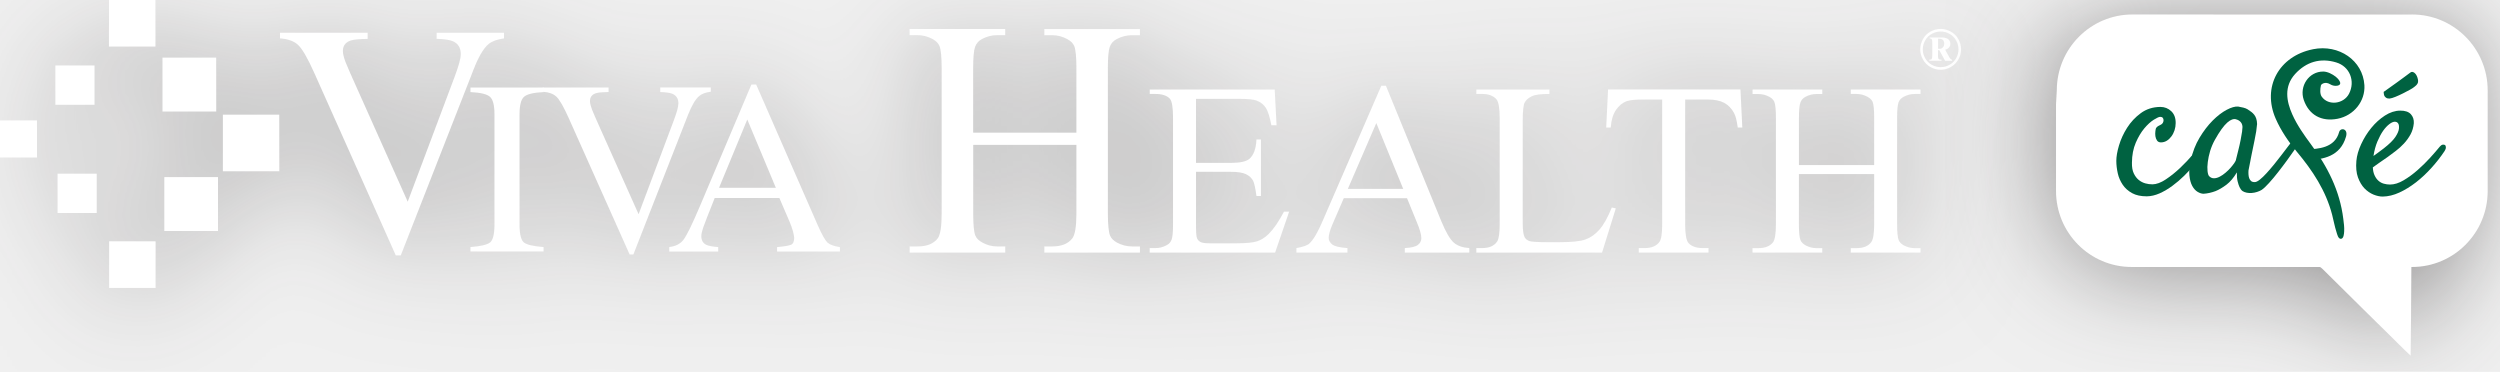
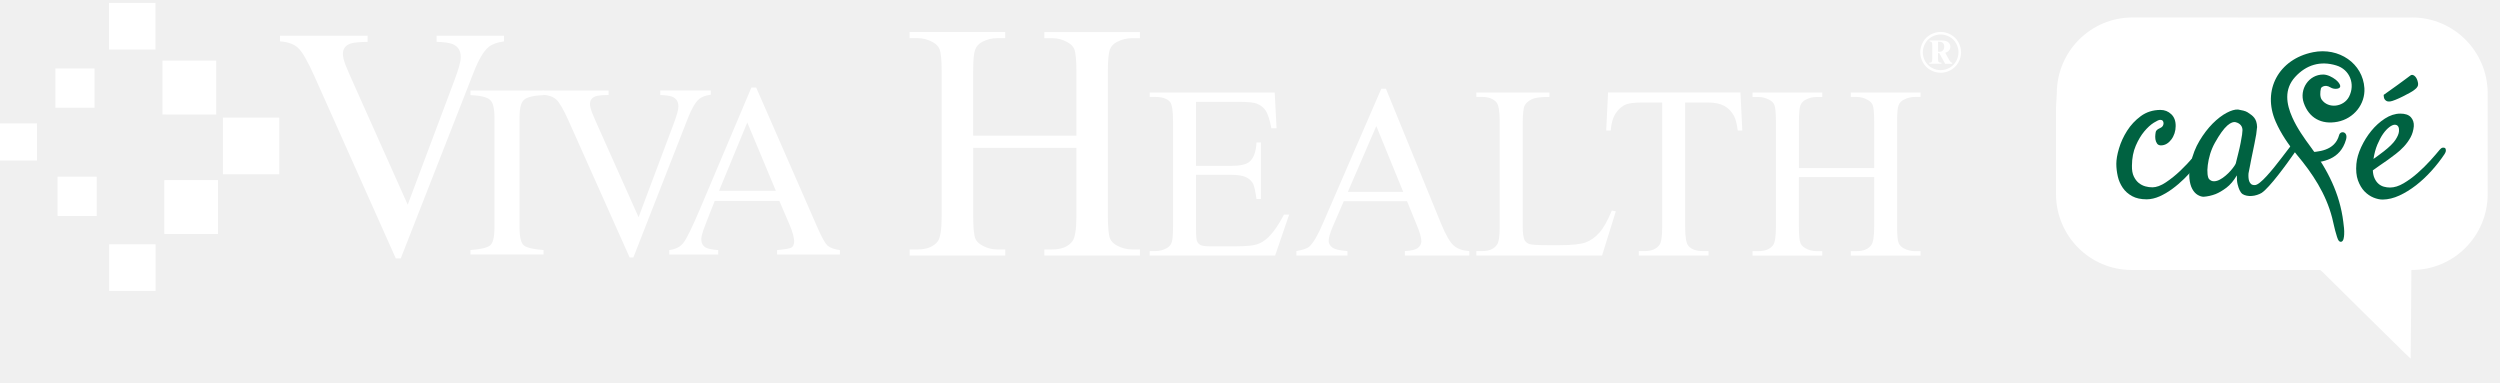
- <svg xmlns="http://www.w3.org/2000/svg" width="229" height="34" viewBox="0 0 229 34" fill="none">
-   <g clip-path="url(#clip0_434_46262)">
-     <g filter="url(#filter0_d_434_46262)">
-       <path d="M9.982 -0.007H14.239V4.266H9.982V-0.007Z" fill="white" />
-       <path d="M9.995 22.103H14.252V26.376H9.995V22.103Z" fill="white" />
-       <path d="M20.418 10.501H25.579L25.584 15.687H20.418V10.501Z" fill="white" />
-       <path d="M14.884 5.277H19.803L19.807 10.219L14.884 10.214V5.277Z" fill="white" />
-       <path d="M15.05 16.223H19.969V21.16H15.05V16.223Z" fill="white" />
-       <path d="M0 11.028H3.386L3.39 14.431H0V11.028Z" fill="white" />
-       <path d="M5.072 5.997H8.659V9.597H5.072V5.997Z" fill="white" />
-       <path d="M5.273 15.91H8.86V19.51H5.273V15.91Z" fill="white" />
-       <path d="M89.146 12.151H98.599V6.263C98.599 5.23 98.531 4.549 98.403 4.223C98.3 3.974 98.087 3.76 97.767 3.584C97.331 3.344 96.87 3.224 96.388 3.224H95.662V2.663H104.419V3.224H103.693C103.211 3.224 102.749 3.34 102.314 3.567C101.994 3.726 101.772 3.966 101.656 4.287C101.541 4.609 101.481 5.269 101.481 6.259V19.536C101.481 20.564 101.55 21.246 101.678 21.571C101.78 21.824 101.985 22.034 102.301 22.214C102.745 22.454 103.211 22.574 103.693 22.574H104.419V23.136H95.662V22.574H96.388C97.225 22.574 97.839 22.33 98.219 21.841C98.471 21.52 98.599 20.753 98.599 19.536V13.27H89.146V19.536C89.146 20.564 89.21 21.246 89.338 21.571C89.437 21.824 89.65 22.034 89.975 22.214C90.406 22.454 90.859 22.574 91.341 22.574H92.08V23.136H83.323V22.574H84.048C84.898 22.574 85.509 22.33 85.893 21.841C86.136 21.52 86.256 20.753 86.256 19.536V6.259C86.256 5.226 86.188 4.544 86.059 4.219C85.957 3.97 85.748 3.756 85.436 3.58C84.992 3.34 84.527 3.22 84.044 3.22H83.318V2.659H92.075V3.22H91.337C90.854 3.22 90.402 3.336 89.97 3.563C89.654 3.721 89.441 3.961 89.321 4.283C89.202 4.604 89.142 5.264 89.142 6.254V12.143L89.146 12.151Z" fill="white" />
-       <path d="M109.555 9.053V14.92H112.749C113.603 14.92 114.171 14.791 114.457 14.539C114.841 14.204 115.055 13.613 115.093 12.773H115.503V17.954H115.093C114.991 17.23 114.888 16.767 114.786 16.561C114.649 16.304 114.436 16.103 114.137 15.957C113.838 15.811 113.372 15.739 112.749 15.739H109.555V20.624C109.555 21.28 109.585 21.678 109.645 21.82C109.705 21.961 109.807 22.073 109.948 22.159C110.093 22.244 110.371 22.287 110.781 22.287H113.296C114.137 22.287 114.743 22.227 115.123 22.111C115.507 21.996 115.87 21.764 116.22 21.421C116.673 20.971 117.138 20.29 117.612 19.386H118.086L116.801 23.136H105.311V22.724H105.841C106.191 22.724 106.528 22.639 106.844 22.471C107.083 22.356 107.237 22.18 107.322 21.944C107.408 21.709 107.45 21.233 107.45 20.509V10.823C107.45 9.867 107.356 9.276 107.169 9.053C106.9 8.757 106.46 8.607 105.845 8.607H105.316V8.2H116.763L116.933 11.474H116.459C116.306 10.698 116.139 10.167 115.951 9.88C115.772 9.593 115.494 9.37 115.132 9.22C114.841 9.113 114.333 9.057 113.603 9.057H109.56L109.555 9.053Z" fill="white" />
-       <path d="M128.88 18.156H123.09L122.078 20.491C121.831 21.07 121.707 21.503 121.707 21.79C121.707 22.017 121.814 22.214 122.031 22.39C122.245 22.561 122.71 22.673 123.427 22.724V23.136H118.752V22.724C119.376 22.613 119.777 22.471 119.956 22.291C120.332 21.936 120.742 21.22 121.199 20.136L126.527 7.853H126.95L132.031 20.281C132.449 21.28 132.825 21.927 133.167 22.223C133.504 22.518 133.982 22.686 134.588 22.724V23.136H128.683V22.724C129.277 22.694 129.678 22.596 129.887 22.428C130.097 22.261 130.195 22.056 130.195 21.816C130.195 21.494 130.05 20.988 129.759 20.299L128.884 18.156H128.88ZM128.534 17.303L126.07 11.273L123.462 17.303H128.53H128.534Z" fill="white" />
-       <path d="M147.636 19.009L148.008 19.086L146.748 23.136H135.233V22.724H135.792C136.42 22.724 136.873 22.523 137.142 22.116C137.295 21.884 137.372 21.349 137.372 20.509V10.823C137.372 9.897 137.27 9.319 137.065 9.087C136.779 8.77 136.352 8.607 135.792 8.607H135.233V8.2H141.928V8.607C141.151 8.599 140.609 8.671 140.297 8.826C139.981 8.98 139.772 9.169 139.656 9.404C139.541 9.636 139.481 10.188 139.481 11.067V20.474C139.481 21.083 139.541 21.503 139.656 21.73C139.746 21.884 139.883 22 140.062 22.073C140.246 22.146 140.813 22.184 141.77 22.184H142.854C143.99 22.184 144.789 22.099 145.245 21.931C145.702 21.764 146.125 21.464 146.505 21.036C146.885 20.607 147.265 19.934 147.641 19.013L147.636 19.009Z" fill="white" />
-       <path d="M159.425 8.2L159.596 11.684H159.177C159.096 11.067 158.985 10.626 158.844 10.364C158.618 9.94 158.319 9.627 157.939 9.421C157.563 9.22 157.068 9.117 156.453 9.117H154.361V20.543C154.361 21.46 154.464 22.034 154.664 22.261C154.946 22.57 155.386 22.724 155.975 22.724H156.5V23.136H150.113V22.724H150.651C151.287 22.724 151.744 22.531 152.009 22.15C152.175 21.914 152.256 21.378 152.256 20.543V9.117H150.471C149.78 9.117 149.289 9.169 148.998 9.271C148.614 9.409 148.294 9.679 148.021 10.073C147.752 10.467 147.594 11.003 147.542 11.68H147.128L147.299 8.196H159.429L159.425 8.2Z" fill="white" />
-       <path d="M164.779 15.121H171.675V10.823C171.675 10.069 171.628 9.571 171.534 9.336C171.457 9.156 171.303 8.997 171.068 8.869C170.752 8.693 170.419 8.607 170.065 8.607H169.531V8.2H175.919V8.607H175.389C175.035 8.607 174.706 8.693 174.386 8.86C174.151 8.976 173.989 9.151 173.903 9.387C173.818 9.623 173.775 10.103 173.775 10.827V20.513C173.775 21.263 173.822 21.76 173.92 21.996C173.993 22.18 174.147 22.334 174.373 22.467C174.697 22.643 175.035 22.729 175.389 22.729H175.919V23.14H169.531V22.729H170.065C170.675 22.729 171.12 22.553 171.397 22.193C171.581 21.961 171.675 21.4 171.675 20.513V15.944H164.779V20.513C164.779 21.263 164.826 21.76 164.924 21.996C164.997 22.18 165.151 22.334 165.381 22.467C165.697 22.643 166.03 22.729 166.384 22.729H166.918V23.14H160.531V22.729H161.064C161.679 22.729 162.128 22.553 162.409 22.193C162.584 21.961 162.674 21.4 162.674 20.513V10.827C162.674 10.073 162.627 9.576 162.533 9.34C162.461 9.16 162.311 9.001 162.081 8.873C161.756 8.697 161.419 8.611 161.069 8.611H160.535V8.204H166.922V8.611H166.389C166.034 8.611 165.701 8.697 165.385 8.864C165.163 8.98 165.001 9.156 164.916 9.391C164.83 9.627 164.783 10.107 164.783 10.831V15.13L164.779 15.121Z" fill="white" />
-       <path d="M33.675 3.001V3.563C32.919 3.571 32.402 3.619 32.129 3.708C31.651 3.867 31.408 4.189 31.408 4.668C31.408 4.917 31.489 5.26 31.66 5.706C31.839 6.147 32.159 6.893 32.633 7.934L37.347 18.477L41.633 7.06C41.821 6.559 41.962 6.134 42.06 5.791C42.159 5.444 42.206 5.166 42.206 4.947C42.206 4.369 41.958 3.97 41.454 3.764C41.164 3.648 40.673 3.576 39.994 3.558V2.997H46.168V3.516C45.532 3.606 45.058 3.777 44.755 4.034C44.289 4.42 43.837 5.191 43.384 6.357L36.711 23.393H36.254L28.816 6.743C28.188 5.333 27.68 4.454 27.296 4.107C26.924 3.764 26.374 3.567 25.648 3.516V2.997H33.675" fill="white" />
-       <path d="M43.094 22.63C44.012 22.561 44.609 22.424 44.883 22.218C45.156 22.004 45.293 21.456 45.293 20.577V10.476C45.293 9.64 45.156 9.104 44.883 8.868C44.614 8.624 44.012 8.478 43.094 8.436V8.016H49.789V8.436C48.866 8.478 48.273 8.624 48 8.868C47.726 9.104 47.59 9.64 47.59 10.476V20.577C47.59 21.46 47.726 22.004 48 22.218C48.273 22.424 48.871 22.561 49.789 22.63V23.037H43.094V22.63Z" fill="white" />
-       <path d="M55.745 8.007V8.427C55.177 8.436 54.788 8.47 54.583 8.539C54.22 8.659 54.041 8.899 54.041 9.263C54.041 9.447 54.105 9.704 54.229 10.039C54.361 10.368 54.605 10.93 54.959 11.714L58.494 19.621L61.709 11.059C61.85 10.681 61.957 10.364 62.03 10.107C62.102 9.85 62.141 9.636 62.141 9.473C62.141 9.036 61.953 8.74 61.577 8.586C61.355 8.496 60.988 8.449 60.48 8.431V8.011H65.108V8.401C64.63 8.466 64.275 8.599 64.049 8.791C63.703 9.079 63.362 9.661 63.02 10.531L58.016 23.311H57.675L52.098 10.823C51.624 9.764 51.245 9.109 50.958 8.847C50.677 8.59 50.267 8.44 49.72 8.406V8.016H55.745" fill="white" />
-       <path fill-rule="evenodd" clip-rule="evenodd" d="M61.304 23.037V22.63C61.885 22.561 62.32 22.343 62.606 21.961C62.901 21.584 63.4 20.56 64.109 18.893L68.827 7.746H69.267L74.903 20.624C75.278 21.481 75.582 22.013 75.799 22.223C76.026 22.42 76.406 22.557 76.935 22.634V23.041H71.18V22.634C71.841 22.574 72.273 22.501 72.46 22.42C72.653 22.33 72.746 22.12 72.746 21.79C72.746 21.678 72.712 21.481 72.64 21.203C72.563 20.92 72.46 20.628 72.328 20.316L71.389 18.134H65.467C64.877 19.617 64.523 20.526 64.408 20.86C64.297 21.186 64.241 21.443 64.241 21.636C64.241 22.017 64.395 22.283 64.707 22.433C64.899 22.523 65.257 22.591 65.787 22.634V23.041H61.304M71.069 17.204L68.451 10.947L65.864 17.204H71.069Z" fill="white" />
-       <path d="M177.763 2.65C178.079 2.65 178.382 2.731 178.681 2.89C178.98 3.053 179.215 3.28 179.381 3.58C179.548 3.88 179.633 4.193 179.633 4.519C179.633 4.844 179.552 5.153 179.386 5.449C179.219 5.744 178.989 5.976 178.694 6.143C178.395 6.306 178.088 6.391 177.763 6.391C177.439 6.391 177.131 6.31 176.832 6.143C176.538 5.98 176.307 5.749 176.141 5.449C175.974 5.153 175.893 4.84 175.893 4.519C175.893 4.197 175.978 3.88 176.145 3.58C176.311 3.28 176.546 3.049 176.845 2.89C177.144 2.727 177.451 2.65 177.763 2.65ZM177.763 2.886C177.49 2.886 177.221 2.954 176.96 3.096C176.7 3.237 176.495 3.439 176.35 3.7C176.205 3.961 176.128 4.236 176.128 4.519C176.128 4.801 176.2 5.071 176.346 5.333C176.491 5.594 176.691 5.796 176.952 5.937C177.212 6.083 177.481 6.151 177.763 6.151C178.045 6.151 178.318 6.079 178.574 5.937C178.835 5.791 179.036 5.59 179.181 5.333C179.326 5.071 179.398 4.801 179.398 4.519C179.398 4.236 179.326 3.961 179.181 3.7C179.036 3.439 178.831 3.237 178.57 3.096C178.31 2.954 178.041 2.886 177.763 2.886ZM176.768 3.43H177.72C178.041 3.43 178.263 3.469 178.387 3.546C178.562 3.657 178.651 3.811 178.651 4.009C178.651 4.133 178.613 4.244 178.536 4.343C178.459 4.441 178.34 4.51 178.182 4.557L178.545 5.221C178.596 5.316 178.651 5.384 178.707 5.427C178.732 5.449 178.771 5.466 178.818 5.474V5.569H178.177L177.639 4.596H177.52V5.119C177.52 5.264 177.541 5.359 177.58 5.401C177.618 5.444 177.708 5.466 177.84 5.47V5.564H176.721V5.47C176.832 5.47 176.901 5.453 176.931 5.414C176.973 5.363 176.995 5.264 176.995 5.114V3.863C176.995 3.721 176.978 3.631 176.948 3.593C176.918 3.554 176.854 3.529 176.76 3.52V3.426L176.768 3.43ZM177.524 4.459C177.584 4.467 177.635 4.471 177.674 4.471C177.789 4.471 177.883 4.429 177.968 4.343C178.049 4.257 178.092 4.141 178.092 4C178.092 3.859 178.054 3.743 177.977 3.666C177.9 3.589 177.785 3.55 177.627 3.55H177.528V4.459H177.524Z" fill="white" />
-     </g>
-     <g filter="url(#filter1_d_434_46262)">
-       <path d="M220.938 1.326L220.874 1.334L195.969 1.326H195.333C191.507 1.326 188.403 4.437 188.403 8.281L188.331 9.537V17.5C188.331 21.34 191.435 24.456 195.26 24.456H212.518C212.599 24.507 212.676 24.571 212.757 24.648C215.255 27.13 217.766 29.599 220.276 32.067C220.417 32.204 220.562 32.337 220.814 32.577C220.827 31.411 220.84 30.383 220.848 29.354C220.861 27.721 220.874 26.088 220.882 24.456H220.942C224.768 24.456 227.872 21.344 227.872 17.5V8.281C227.872 4.441 224.772 1.326 220.942 1.326H220.938Z" fill="white" />
-       <path d="M197.152 16.887C197.527 16.883 197.942 16.733 198.394 16.428C198.847 16.128 199.286 15.773 199.713 15.37C200.14 14.963 200.529 14.551 200.888 14.131C201.238 13.707 201.511 13.368 201.69 13.111C201.797 12.953 201.9 12.858 201.998 12.824C202.096 12.794 202.169 12.807 202.22 12.867C202.267 12.927 202.284 13.021 202.275 13.15C202.262 13.274 202.211 13.42 202.113 13.579C202.028 13.724 201.887 13.934 201.69 14.213C201.49 14.487 201.259 14.791 200.986 15.113C200.717 15.434 200.405 15.768 200.064 16.107C199.722 16.441 199.363 16.75 198.988 17.024C198.612 17.303 198.223 17.53 197.826 17.71C197.425 17.886 197.032 17.98 196.644 17.984C196.11 17.984 195.662 17.89 195.303 17.693C194.944 17.496 194.654 17.238 194.44 16.921C194.227 16.604 194.073 16.257 193.988 15.876C193.902 15.49 193.855 15.113 193.855 14.736C193.855 14.358 193.932 13.887 194.099 13.326C194.265 12.764 194.513 12.224 194.842 11.706C195.171 11.187 195.589 10.737 196.097 10.364C196.605 9.991 197.203 9.799 197.895 9.794C198.283 9.794 198.612 9.927 198.889 10.188C199.167 10.454 199.299 10.819 199.291 11.281C199.291 11.5 199.257 11.714 199.188 11.933C199.116 12.143 199.022 12.336 198.898 12.498C198.778 12.661 198.637 12.794 198.475 12.893C198.313 12.991 198.134 13.043 197.942 13.043C197.784 13.043 197.664 12.987 197.583 12.871C197.506 12.756 197.455 12.623 197.433 12.473C197.416 12.319 197.412 12.168 197.433 12.023C197.451 11.877 197.468 11.778 197.493 11.731C197.553 11.646 197.621 11.586 197.69 11.547C197.762 11.508 197.848 11.466 197.946 11.414C198.018 11.38 198.074 11.324 198.117 11.251C198.159 11.178 198.181 11.097 198.181 11.011C198.181 10.926 198.155 10.853 198.108 10.793C198.061 10.733 197.98 10.703 197.873 10.703C197.762 10.703 197.566 10.793 197.284 10.969C196.998 11.149 196.712 11.41 196.417 11.761C196.123 12.113 195.862 12.55 195.636 13.073C195.41 13.6 195.29 14.209 195.286 14.903C195.277 15.306 195.333 15.636 195.457 15.889C195.576 16.141 195.734 16.343 195.913 16.488C196.097 16.634 196.298 16.737 196.515 16.797C196.733 16.857 196.947 16.887 197.152 16.883V16.887Z" fill="#006241" />
-       <path d="M210.14 13.776C209.973 14.02 209.756 14.324 209.495 14.684C209.231 15.049 208.953 15.409 208.671 15.773C208.389 16.133 208.116 16.463 207.843 16.763C207.574 17.063 207.348 17.273 207.164 17.397C207.044 17.47 206.904 17.53 206.746 17.581C206.588 17.633 206.43 17.663 206.263 17.676C206.097 17.689 205.947 17.68 205.798 17.65C205.653 17.62 205.524 17.573 205.413 17.5C205.302 17.414 205.213 17.294 205.14 17.136C205.076 17.003 205.021 16.827 204.965 16.608C204.91 16.39 204.888 16.116 204.897 15.79C204.606 16.279 204.291 16.656 203.94 16.921C203.59 17.183 203.257 17.38 202.946 17.504C202.583 17.641 202.22 17.723 201.853 17.748C201.686 17.748 201.502 17.693 201.306 17.577C201.11 17.461 200.947 17.281 200.811 17.033C200.674 16.784 200.589 16.463 200.55 16.069C200.508 15.674 200.555 15.198 200.683 14.65C200.849 13.909 201.11 13.227 201.477 12.618C201.844 12.006 202.245 11.483 202.677 11.046C203.112 10.613 203.539 10.283 203.962 10.06C204.384 9.837 204.735 9.739 205.012 9.76C205.341 9.82 205.674 9.88 205.879 10.013C206.383 10.343 206.724 10.579 206.75 11.371C206.75 11.397 206.72 11.526 206.72 11.603C206.72 11.68 206.703 11.826 206.669 12.036C206.635 12.241 206.579 12.52 206.511 12.876C206.442 13.231 206.348 13.686 206.229 14.247C206.208 14.358 206.186 14.457 206.169 14.551C206.152 14.641 206.135 14.736 206.118 14.826C206.101 14.916 206.079 15.023 206.054 15.147C206.028 15.267 206.003 15.421 205.964 15.606C205.956 15.717 205.951 15.833 205.96 15.961C205.964 16.09 205.99 16.206 206.024 16.317C206.062 16.428 206.122 16.514 206.199 16.583C206.276 16.651 206.387 16.681 206.536 16.681C206.656 16.681 206.814 16.604 207.006 16.45C207.198 16.296 207.403 16.099 207.621 15.858C207.839 15.618 208.065 15.357 208.3 15.07C208.535 14.783 208.752 14.504 208.957 14.234C209.162 13.964 209.35 13.729 209.504 13.518C209.666 13.309 209.786 13.154 209.854 13.06C209.952 12.948 210.05 12.884 210.144 12.863C210.238 12.846 210.315 12.871 210.362 12.948C210.409 13.017 210.422 13.133 210.392 13.274C210.362 13.424 210.277 13.591 210.131 13.789L210.14 13.776ZM204.816 14.62C204.875 14.376 204.944 14.088 205.029 13.763C205.115 13.433 205.183 13.116 205.243 12.811C205.298 12.507 205.345 12.254 205.375 12.053C205.401 11.851 205.413 11.684 205.413 11.629C205.401 11.118 204.957 10.956 204.769 10.913C204.602 10.879 204.355 10.934 204.026 11.221C203.693 11.513 203.313 12.04 202.882 12.811C202.702 13.133 202.561 13.471 202.45 13.827C202.344 14.187 202.271 14.526 202.233 14.843C202.19 15.16 202.186 15.438 202.211 15.674C202.237 15.914 202.288 16.069 202.361 16.141C202.493 16.274 202.647 16.338 202.817 16.33C202.988 16.326 203.159 16.274 203.334 16.18C203.509 16.09 203.684 15.97 203.859 15.82C204.034 15.67 204.192 15.52 204.329 15.361C204.466 15.203 204.581 15.057 204.671 14.924C204.76 14.787 204.811 14.693 204.82 14.629L204.816 14.62Z" fill="#006241" />
-       <path d="M223.918 13.844C223.568 14.367 223.175 14.877 222.727 15.37C222.283 15.863 221.813 16.304 221.314 16.694C220.814 17.08 220.306 17.397 219.781 17.637C219.26 17.877 218.752 17.997 218.257 18.006C218 18.006 217.714 17.946 217.416 17.826C217.112 17.701 216.839 17.513 216.587 17.256C216.34 16.998 216.139 16.66 215.989 16.248C215.84 15.833 215.793 15.331 215.844 14.74C215.887 14.256 216.032 13.746 216.284 13.201C216.536 12.661 216.843 12.164 217.211 11.714C217.578 11.264 217.996 10.887 218.457 10.587C218.923 10.287 219.388 10.137 219.858 10.133C220.306 10.129 220.631 10.24 220.836 10.463C221.036 10.686 221.126 10.964 221.105 11.294C221.07 11.663 220.972 12.001 220.806 12.31C220.635 12.618 220.434 12.897 220.199 13.15C219.965 13.403 219.717 13.626 219.452 13.827C219.187 14.033 218.936 14.217 218.705 14.384C218.449 14.564 218.201 14.736 217.966 14.894C217.732 15.057 217.527 15.203 217.352 15.331C217.364 15.627 217.42 15.876 217.518 16.077C217.612 16.279 217.732 16.441 217.877 16.566C218.018 16.69 218.18 16.776 218.363 16.827C218.547 16.878 218.735 16.904 218.923 16.904C219.324 16.904 219.738 16.771 220.174 16.514C220.609 16.257 221.032 15.948 221.45 15.58C221.865 15.216 222.253 14.834 222.607 14.444C222.966 14.05 223.256 13.711 223.491 13.424C223.572 13.33 223.658 13.27 223.747 13.253C223.837 13.236 223.905 13.248 223.961 13.287C224.016 13.33 224.042 13.403 224.042 13.501C224.042 13.6 224.004 13.716 223.918 13.848V13.844ZM219.371 11.149C219.23 11.149 219.059 11.221 218.867 11.367C218.675 11.513 218.483 11.714 218.295 11.98C218.107 12.246 217.936 12.576 217.77 12.961C217.608 13.347 217.488 13.789 217.411 14.286C217.552 14.178 217.702 14.071 217.868 13.956C218.035 13.84 218.197 13.72 218.359 13.587C218.863 13.193 219.213 12.85 219.414 12.55C219.61 12.254 219.721 11.997 219.743 11.787C219.764 11.56 219.738 11.397 219.666 11.299C219.597 11.2 219.495 11.149 219.367 11.153L219.371 11.149ZM220.789 6.644C220.895 6.559 221.011 6.567 221.143 6.657C221.271 6.751 221.365 6.893 221.429 7.081C221.514 7.33 221.523 7.519 221.45 7.643C221.382 7.767 221.275 7.879 221.134 7.973C221.062 8.037 220.929 8.119 220.737 8.226C220.545 8.333 220.332 8.444 220.101 8.56C219.875 8.676 219.649 8.774 219.422 8.869C219.2 8.959 219.029 9.01 218.914 9.023C218.782 9.036 218.684 9.023 218.611 8.98C218.538 8.941 218.483 8.886 218.44 8.83C218.402 8.77 218.372 8.706 218.363 8.624C218.351 8.547 218.342 8.483 218.342 8.419C219.256 7.771 219.896 7.313 220.259 7.039C220.468 6.884 220.648 6.751 220.789 6.644Z" fill="#006241" />
-       <path fill-rule="evenodd" clip-rule="evenodd" d="M211.865 4.51C214.26 4.03 216.438 5.547 216.579 7.797C216.668 9.267 215.614 10.587 214.119 10.879C212.642 11.166 211.498 10.527 211.024 9.151C210.593 7.896 211.493 6.546 212.813 6.554C213.206 6.559 213.645 6.786 213.961 7.034C214.128 7.163 214.674 7.711 214.128 7.844C213.902 7.896 213.641 7.844 213.453 7.724C212.975 7.429 212.625 7.716 212.599 7.814C212.518 8.14 212.493 8.603 212.668 8.851C213.274 9.713 214.683 9.533 215.174 8.581C215.763 7.429 215.238 6.091 214 5.719C212.535 5.273 211.242 5.671 210.23 6.781C209.205 7.913 209.427 9.254 209.973 10.476C210.405 11.449 211.037 12.349 211.673 13.206C213.201 15.259 214.329 17.466 214.645 20.041C214.691 20.423 214.751 20.813 214.726 21.19C214.713 21.426 214.683 21.854 214.435 21.876C214.179 21.897 214.089 21.473 214.017 21.241C213.85 20.731 213.761 20.196 213.624 19.673C213.048 17.461 211.835 15.623 210.383 13.891C209.623 12.983 208.927 11.954 208.453 10.87C207.185 7.969 208.752 5.14 211.856 4.514L211.865 4.51Z" fill="#006241" />
-       <path d="M211.438 14.667C212.766 14.599 214.371 14.359 214.896 12.511C215.11 11.761 214.38 11.663 214.265 12.096C213.867 13.57 212.326 13.639 211.318 13.69C210.96 13.707 211.075 14.684 211.438 14.667Z" fill="#006241" />
-     </g>
-   </g>
-   <defs>
-     <filter id="filter0_d_434_46262" x="-10.08" y="-10.087" width="199.793" height="46.543" filterUnits="userSpaceOnUse" color-interpolation-filters="sRGB">
-       <feFlood flood-opacity="0" result="BackgroundImageFix" />
-       <feColorMatrix in="SourceAlpha" type="matrix" values="0 0 0 0 0 0 0 0 0 0 0 0 0 0 0 0 0 0 127 0" result="hardAlpha" />
-       <feOffset />
-       <feGaussianBlur stdDeviation="5.04" />
-       <feColorMatrix type="matrix" values="0 0 0 0 0.137 0 0 0 0 0.122 0 0 0 0 0.125 0 0 0 0.5 0" />
-       <feBlend mode="normal" in2="BackgroundImageFix" result="effect1_dropShadow_434_46262" />
-       <feBlend mode="normal" in="SourceGraphic" in2="effect1_dropShadow_434_46262" result="shape" />
-     </filter>
-     <filter id="filter1_d_434_46262" x="178.251" y="-8.754" width="59.701" height="51.411" filterUnits="userSpaceOnUse" color-interpolation-filters="sRGB">
-       <feFlood flood-opacity="0" result="BackgroundImageFix" />
-       <feColorMatrix in="SourceAlpha" type="matrix" values="0 0 0 0 0 0 0 0 0 0 0 0 0 0 0 0 0 0 127 0" result="hardAlpha" />
-       <feOffset />
-       <feGaussianBlur stdDeviation="5.04" />
-       <feColorMatrix type="matrix" values="0 0 0 0 0.137 0 0 0 0 0.122 0 0 0 0 0.125 0 0 0 0.5 0" />
-       <feBlend mode="normal" in2="BackgroundImageFix" result="effect1_dropShadow_434_46262" />
-       <feBlend mode="normal" in="SourceGraphic" in2="effect1_dropShadow_434_46262" result="shape" />
-     </filter>
-     <clipPath id="clip0_434_46262">
-       <rect width="229" height="34" fill="white" />
-     </clipPath>
-   </defs>
+ <svg xmlns="http://www.w3.org/2000/svg" width="229" height="35" viewBox="0 0 229 35" fill="none">
+   <path d="M9.982 0.267H14.239V4.54H9.982V0.267Z" fill="white" />
+   <path d="M9.995 22.377H14.252V26.65H9.995V22.377Z" fill="white" />
+   <path d="M20.418 10.775H25.579L25.584 15.961H20.418V10.775Z" fill="white" />
+   <path d="M14.884 5.551H19.803L19.807 10.493L14.884 10.488V5.551Z" fill="white" />
+   <path d="M15.05 16.497H19.969V21.434H15.05V16.497Z" fill="white" />
+   <path d="M0 11.303H3.386L3.39 14.705H0V11.303Z" fill="white" />
+   <path d="M5.072 6.271H8.659V9.871H5.072V6.271Z" fill="white" />
+   <path d="M5.273 16.184H8.86V19.784H5.273V16.184Z" fill="white" />
+   <path d="M89.146 12.425H98.599V6.537C98.599 5.504 98.531 4.823 98.403 4.497C98.3 4.248 98.087 4.034 97.767 3.858C97.331 3.618 96.87 3.498 96.388 3.498H95.662V2.937H104.419V3.498H103.693C103.211 3.498 102.749 3.614 102.314 3.841C101.994 4 101.772 4.24 101.656 4.561C101.541 4.883 101.481 5.543 101.481 6.533V19.81C101.481 20.838 101.55 21.52 101.678 21.845C101.78 22.098 101.985 22.308 102.301 22.488C102.745 22.728 103.211 22.848 103.693 22.848H104.419V23.41H95.662V22.848H96.388C97.225 22.848 97.839 22.604 98.219 22.115C98.471 21.794 98.599 21.027 98.599 19.81V13.544H89.146V19.81C89.146 20.838 89.21 21.52 89.338 21.845C89.437 22.098 89.65 22.308 89.975 22.488C90.406 22.728 90.859 22.848 91.341 22.848H92.08V23.41H83.323V22.848H84.048C84.898 22.848 85.509 22.604 85.893 22.115C86.136 21.794 86.256 21.027 86.256 19.81V6.533C86.256 5.5 86.188 4.818 86.059 4.493C85.957 4.244 85.748 4.03 85.436 3.854C84.992 3.614 84.527 3.494 84.044 3.494H83.318V2.933H92.075V3.494H91.337C90.854 3.494 90.402 3.61 89.97 3.837C89.654 3.995 89.441 4.235 89.321 4.557C89.202 4.878 89.142 5.538 89.142 6.528V12.417L89.146 12.425Z" fill="white" />
+   <path d="M109.555 9.327V15.194H112.749C113.603 15.194 114.171 15.065 114.457 14.813C114.841 14.478 115.055 13.887 115.093 13.047H115.503V18.228H115.093C114.991 17.504 114.888 17.041 114.786 16.835C114.649 16.578 114.436 16.377 114.137 16.231C113.838 16.085 113.372 16.013 112.749 16.013H109.555V20.898C109.555 21.554 109.585 21.953 109.645 22.094C109.705 22.235 109.807 22.347 109.948 22.433C110.093 22.518 110.371 22.561 110.781 22.561H113.296C114.137 22.561 114.743 22.501 115.123 22.385C115.507 22.27 115.87 22.038 116.22 21.695C116.673 21.245 117.138 20.564 117.612 19.66H118.086L116.801 23.41H105.311V22.998H105.841C106.191 22.998 106.528 22.913 106.844 22.745C107.083 22.63 107.237 22.454 107.322 22.218C107.408 21.983 107.45 21.507 107.45 20.783V11.097C107.45 10.141 107.356 9.55 107.169 9.327C106.9 9.031 106.46 8.881 105.845 8.881H105.316V8.474H116.763L116.933 11.748H116.459C116.306 10.973 116.139 10.441 115.951 10.154C115.772 9.867 115.494 9.644 115.132 9.494C114.841 9.387 114.333 9.331 113.603 9.331H109.56L109.555 9.327Z" fill="white" />
+   <path d="M128.88 18.43H123.09L122.078 20.765C121.831 21.344 121.707 21.777 121.707 22.064C121.707 22.291 121.814 22.488 122.031 22.664C122.245 22.835 122.71 22.947 123.427 22.998V23.41H118.752V22.998C119.376 22.887 119.777 22.745 119.956 22.565C120.332 22.21 120.742 21.494 121.199 20.41L126.527 8.127H126.95L132.031 20.555C132.449 21.554 132.825 22.201 133.167 22.497C133.504 22.793 133.982 22.96 134.588 22.998V23.41H128.683V22.998C129.277 22.968 129.678 22.87 129.887 22.703C130.097 22.535 130.195 22.33 130.195 22.09C130.195 21.768 130.05 21.262 129.759 20.573L128.884 18.43H128.88ZM128.534 17.577L126.07 11.547L123.462 17.577H128.53H128.534Z" fill="white" />
+   <path d="M147.636 19.283L148.008 19.36L146.748 23.41H135.233V22.998H135.792C136.42 22.998 136.873 22.797 137.142 22.39C137.295 22.158 137.372 21.623 137.372 20.783V11.097C137.372 10.171 137.27 9.593 137.065 9.361C136.779 9.044 136.352 8.881 135.792 8.881H135.233V8.474H141.928V8.881C141.151 8.873 140.609 8.945 140.297 9.1C139.981 9.254 139.772 9.443 139.656 9.678C139.541 9.91 139.481 10.463 139.481 11.341V20.748C139.481 21.357 139.541 21.777 139.656 22.004C139.746 22.158 139.883 22.274 140.062 22.347C140.246 22.42 140.813 22.458 141.77 22.458H142.854C143.99 22.458 144.789 22.373 145.245 22.205C145.702 22.038 146.125 21.738 146.505 21.31C146.885 20.881 147.265 20.208 147.641 19.287L147.636 19.283Z" fill="white" />
+   <path d="M159.425 8.474L159.596 11.958H159.177C159.096 11.341 158.985 10.9 158.844 10.638C158.618 10.214 158.319 9.901 157.939 9.695C157.563 9.494 157.068 9.391 156.453 9.391H154.361V20.817C154.361 21.734 154.464 22.308 154.664 22.535C154.946 22.844 155.386 22.998 155.975 22.998H156.5V23.41H150.113V22.998H150.651C151.287 22.998 151.744 22.805 152.009 22.424C152.175 22.188 152.256 21.653 152.256 20.817V9.391H150.471C149.78 9.391 149.289 9.443 148.998 9.545C148.614 9.683 148.294 9.953 148.021 10.347C147.752 10.741 147.594 11.277 147.542 11.954H147.128L147.299 8.47H159.429L159.425 8.474Z" fill="white" />
+   <path d="M164.779 15.395H171.675V11.097C171.675 10.343 171.628 9.845 171.534 9.61C171.457 9.43 171.303 9.271 171.068 9.143C170.752 8.967 170.419 8.881 170.065 8.881H169.531V8.474H175.919V8.881H175.389C175.035 8.881 174.706 8.967 174.386 9.134C174.151 9.25 173.989 9.425 173.903 9.661C173.818 9.897 173.775 10.377 173.775 11.101V20.787C173.775 21.537 173.822 22.034 173.92 22.27C173.993 22.454 174.147 22.608 174.373 22.741C174.697 22.917 175.035 23.003 175.389 23.003H175.919V23.414H169.531V23.003H170.065C170.675 23.003 171.12 22.827 171.397 22.467C171.581 22.235 171.675 21.674 171.675 20.787V16.218H164.779V20.787C164.779 21.537 164.826 22.034 164.924 22.27C164.997 22.454 165.151 22.608 165.381 22.741C165.697 22.917 166.03 23.003 166.384 23.003H166.918V23.414H160.531V23.003H161.064C161.679 23.003 162.128 22.827 162.409 22.467C162.584 22.235 162.674 21.674 162.674 20.787V11.101C162.674 10.347 162.627 9.85 162.533 9.614C162.461 9.434 162.311 9.275 162.081 9.147C161.756 8.971 161.419 8.885 161.069 8.885H160.535V8.478H166.922V8.885H166.389C166.034 8.885 165.701 8.971 165.385 9.138C165.163 9.254 165.001 9.43 164.916 9.665C164.83 9.901 164.783 10.381 164.783 11.105V15.404L164.779 15.395Z" fill="white" />
+   <path d="M33.675 3.275V3.837C32.919 3.845 32.402 3.893 32.129 3.983C31.651 4.141 31.408 4.463 31.408 4.943C31.408 5.191 31.489 5.534 31.66 5.98C31.839 6.421 32.159 7.167 32.633 8.208L37.347 18.751L41.633 7.334C41.821 6.833 41.962 6.408 42.06 6.065C42.159 5.718 42.206 5.44 42.206 5.221C42.206 4.643 41.958 4.244 41.454 4.038C41.164 3.923 40.673 3.85 39.994 3.833V3.271H46.168V3.79C45.532 3.88 45.058 4.051 44.755 4.308C44.289 4.694 43.837 5.465 43.384 6.631L36.711 23.667H36.254L28.816 7.017C28.188 5.607 27.68 4.728 27.296 4.381C26.924 4.038 26.374 3.841 25.648 3.79V3.271H33.675" fill="white" />
+   <path d="M43.094 22.904C44.012 22.835 44.609 22.698 44.883 22.492C45.156 22.278 45.293 21.73 45.293 20.851V10.75C45.293 9.914 45.156 9.378 44.883 9.143C44.614 8.898 44.012 8.753 43.094 8.71V8.29H49.789V8.71C48.866 8.753 48.273 8.898 48 9.143C47.726 9.378 47.59 9.914 47.59 10.75V20.851C47.59 21.734 47.726 22.278 48 22.492C48.273 22.698 48.871 22.835 49.789 22.904V23.311H43.094V22.904Z" fill="white" />
+   <path d="M55.745 8.281V8.701C55.177 8.71 54.788 8.744 54.583 8.813C54.22 8.933 54.041 9.173 54.041 9.537C54.041 9.721 54.105 9.978 54.229 10.313C54.361 10.643 54.605 11.204 54.959 11.988L58.494 19.895L61.709 11.333C61.85 10.955 61.957 10.638 62.03 10.381C62.102 10.124 62.141 9.91 62.141 9.747C62.141 9.31 61.953 9.014 61.577 8.86C61.355 8.77 60.988 8.723 60.48 8.705V8.285H65.108V8.675C64.63 8.74 64.275 8.873 64.049 9.065C63.703 9.353 63.362 9.935 63.02 10.805L58.016 23.585H57.675L52.098 11.097C51.624 10.038 51.245 9.383 50.958 9.121C50.677 8.864 50.267 8.714 49.72 8.68V8.29H55.745" fill="white" />
+   <path fill-rule="evenodd" clip-rule="evenodd" d="M61.304 23.311V22.904C61.885 22.835 62.32 22.617 62.606 22.235C62.901 21.858 63.4 20.834 64.109 19.167L68.827 8.02H69.267L74.903 20.898C75.278 21.755 75.582 22.287 75.799 22.497C76.026 22.694 76.406 22.831 76.935 22.908V23.315H71.18V22.908C71.841 22.848 72.273 22.775 72.46 22.694C72.653 22.604 72.746 22.394 72.746 22.064C72.746 21.953 72.712 21.755 72.64 21.477C72.563 21.194 72.46 20.903 72.328 20.59L71.389 18.408H65.467C64.877 19.891 64.523 20.8 64.408 21.134C64.297 21.46 64.241 21.717 64.241 21.91C64.241 22.291 64.395 22.557 64.707 22.707C64.899 22.797 65.257 22.865 65.787 22.908V23.315H61.304M71.069 17.478L68.451 11.221L65.864 17.478H71.069Z" fill="white" />
+   <path d="M177.763 2.924C178.079 2.924 178.382 3.005 178.681 3.164C178.98 3.327 179.215 3.554 179.381 3.854C179.548 4.154 179.633 4.467 179.633 4.793C179.633 5.118 179.552 5.427 179.386 5.723C179.219 6.018 178.989 6.25 178.694 6.417C178.395 6.58 178.088 6.665 177.763 6.665C177.439 6.665 177.131 6.584 176.832 6.417C176.538 6.254 176.307 6.023 176.141 5.723C175.974 5.427 175.893 5.114 175.893 4.793C175.893 4.471 175.978 4.154 176.145 3.854C176.311 3.554 176.546 3.323 176.845 3.164C177.144 3.001 177.451 2.924 177.763 2.924ZM177.763 3.16C177.49 3.16 177.221 3.228 176.96 3.37C176.7 3.511 176.495 3.713 176.35 3.974C176.205 4.235 176.128 4.51 176.128 4.793C176.128 5.075 176.2 5.345 176.346 5.607C176.491 5.868 176.691 6.07 176.952 6.211C177.212 6.357 177.481 6.425 177.763 6.425C178.045 6.425 178.318 6.353 178.574 6.211C178.835 6.065 179.036 5.864 179.181 5.607C179.326 5.345 179.398 5.075 179.398 4.793C179.398 4.51 179.326 4.235 179.181 3.974C179.036 3.713 178.831 3.511 178.57 3.37C178.31 3.228 178.041 3.16 177.763 3.16ZM176.768 3.704H177.72C178.041 3.704 178.263 3.743 178.387 3.82C178.562 3.931 178.651 4.085 178.651 4.283C178.651 4.407 178.613 4.518 178.536 4.617C178.459 4.715 178.34 4.784 178.182 4.831L178.545 5.495C178.596 5.59 178.651 5.658 178.707 5.701C178.732 5.723 178.771 5.74 178.818 5.748V5.843H178.177L177.639 4.87H177.52V5.393C177.52 5.538 177.541 5.633 177.58 5.675C177.618 5.718 177.708 5.74 177.84 5.744V5.838H176.721V5.744C176.832 5.744 176.901 5.727 176.931 5.688C176.973 5.637 176.995 5.538 176.995 5.388V4.137C176.995 3.995 176.978 3.905 176.948 3.867C176.918 3.828 176.854 3.803 176.76 3.794V3.7L176.768 3.704ZM177.524 4.733C177.584 4.741 177.635 4.745 177.674 4.745C177.789 4.745 177.883 4.703 177.968 4.617C178.049 4.531 178.092 4.415 178.092 4.274C178.092 4.133 178.054 4.017 177.977 3.94C177.9 3.863 177.785 3.824 177.627 3.824H177.528V4.733H177.524Z" fill="white" />
+   <path d="M220.938 1.6L220.874 1.608L195.969 1.6H195.333C191.507 1.6 188.403 4.711 188.403 8.555L188.331 9.811V17.774C188.331 21.614 191.435 24.73 195.26 24.73H212.518C212.599 24.781 212.676 24.845 212.757 24.923C215.255 27.404 217.766 29.873 220.276 32.341C220.417 32.478 220.562 32.611 220.814 32.851C220.827 31.685 220.84 30.657 220.848 29.628C220.861 27.995 220.874 26.363 220.882 24.73H220.942C224.768 24.73 227.872 21.618 227.872 17.774V8.555C227.872 4.715 224.772 1.6 220.942 1.6H220.938Z" fill="white" />
+   <path d="M197.152 17.161C197.527 17.157 197.942 17.007 198.394 16.703C198.847 16.403 199.286 16.047 199.713 15.644C200.14 15.237 200.529 14.825 200.888 14.405C201.238 13.981 201.511 13.643 201.69 13.385C201.797 13.227 201.9 13.133 201.998 13.098C202.096 13.068 202.169 13.081 202.22 13.141C202.267 13.201 202.284 13.295 202.275 13.424C202.262 13.548 202.211 13.694 202.113 13.853C202.028 13.998 201.887 14.208 201.69 14.487C201.49 14.761 201.259 15.065 200.986 15.387C200.717 15.708 200.405 16.043 200.064 16.381C199.722 16.715 199.363 17.024 198.988 17.298C198.612 17.577 198.223 17.804 197.826 17.984C197.425 18.16 197.032 18.254 196.644 18.258C196.11 18.258 195.662 18.164 195.303 17.967C194.944 17.77 194.654 17.513 194.44 17.195C194.227 16.878 194.073 16.531 193.988 16.15C193.902 15.764 193.855 15.387 193.855 15.01C193.855 14.633 193.932 14.161 194.099 13.6C194.265 13.038 194.513 12.498 194.842 11.98C195.171 11.461 195.589 11.011 196.097 10.638C196.605 10.265 197.203 10.073 197.895 10.068C198.283 10.068 198.612 10.201 198.889 10.463C199.167 10.728 199.299 11.093 199.291 11.555C199.291 11.774 199.257 11.988 199.188 12.207C199.116 12.417 199.022 12.61 198.898 12.773C198.778 12.935 198.637 13.068 198.475 13.167C198.313 13.265 198.134 13.317 197.942 13.317C197.784 13.317 197.664 13.261 197.583 13.145C197.506 13.03 197.455 12.897 197.433 12.747C197.416 12.593 197.412 12.443 197.433 12.297C197.451 12.151 197.468 12.053 197.493 12.005C197.553 11.92 197.621 11.86 197.69 11.821C197.762 11.783 197.848 11.74 197.946 11.688C198.018 11.654 198.074 11.598 198.117 11.525C198.159 11.453 198.181 11.371 198.181 11.285C198.181 11.2 198.155 11.127 198.108 11.067C198.061 11.007 197.98 10.977 197.873 10.977C197.762 10.977 197.566 11.067 197.284 11.243C196.998 11.423 196.712 11.684 196.417 12.035C196.123 12.387 195.862 12.824 195.636 13.347C195.41 13.874 195.29 14.483 195.286 15.177C195.277 15.58 195.333 15.91 195.457 16.163C195.576 16.415 195.734 16.617 195.913 16.763C196.097 16.908 196.298 17.011 196.515 17.071C196.733 17.131 196.947 17.161 197.152 17.157V17.161Z" fill="#006241" />
+   <path d="M210.14 14.05C209.973 14.294 209.756 14.598 209.495 14.958C209.231 15.323 208.953 15.683 208.671 16.047C208.389 16.407 208.116 16.737 207.843 17.037C207.574 17.337 207.348 17.547 207.164 17.671C207.044 17.744 206.904 17.804 206.746 17.855C206.588 17.907 206.43 17.937 206.263 17.95C206.097 17.963 205.947 17.954 205.798 17.924C205.653 17.894 205.524 17.847 205.413 17.774C205.302 17.688 205.213 17.568 205.14 17.41C205.076 17.277 205.021 17.101 204.965 16.883C204.91 16.664 204.888 16.39 204.897 16.064C204.606 16.553 204.291 16.93 203.94 17.195C203.59 17.457 203.257 17.654 202.946 17.778C202.583 17.915 202.22 17.997 201.853 18.023C201.686 18.023 201.502 17.967 201.306 17.851C201.11 17.735 200.947 17.555 200.811 17.307C200.674 17.058 200.589 16.737 200.55 16.343C200.508 15.948 200.555 15.473 200.683 14.924C200.849 14.183 201.11 13.501 201.477 12.893C201.844 12.28 202.245 11.757 202.677 11.32C203.112 10.887 203.539 10.557 203.962 10.334C204.384 10.111 204.735 10.013 205.012 10.034C205.341 10.094 205.674 10.154 205.879 10.287C206.383 10.617 206.724 10.853 206.75 11.645C206.75 11.671 206.72 11.8 206.72 11.877C206.72 11.954 206.703 12.1 206.669 12.31C206.635 12.515 206.579 12.794 206.511 13.15C206.442 13.505 206.348 13.96 206.229 14.521C206.208 14.633 206.186 14.731 206.169 14.825C206.152 14.915 206.135 15.01 206.118 15.1C206.101 15.19 206.079 15.297 206.054 15.421C206.028 15.541 206.003 15.695 205.964 15.88C205.956 15.991 205.951 16.107 205.96 16.235C205.964 16.364 205.99 16.48 206.024 16.591C206.062 16.703 206.122 16.788 206.199 16.857C206.276 16.925 206.387 16.955 206.536 16.955C206.656 16.955 206.814 16.878 207.006 16.724C207.198 16.57 207.403 16.373 207.621 16.133C207.839 15.893 208.065 15.631 208.3 15.344C208.535 15.057 208.752 14.778 208.957 14.508C209.162 14.238 209.35 14.003 209.504 13.793C209.666 13.583 209.786 13.428 209.854 13.334C209.952 13.223 210.05 13.158 210.144 13.137C210.238 13.12 210.315 13.145 210.362 13.223C210.409 13.291 210.422 13.407 210.392 13.548C210.362 13.698 210.277 13.865 210.131 14.063L210.14 14.05ZM204.816 14.894C204.875 14.65 204.944 14.363 205.029 14.037C205.115 13.707 205.183 13.39 205.243 13.085C205.298 12.781 205.345 12.528 205.375 12.327C205.401 12.125 205.413 11.958 205.413 11.903C205.401 11.393 204.957 11.23 204.769 11.187C204.602 11.153 204.355 11.208 204.026 11.495C203.693 11.787 203.313 12.314 202.882 13.085C202.702 13.407 202.561 13.745 202.45 14.101C202.344 14.461 202.271 14.8 202.233 15.117C202.19 15.434 202.186 15.713 202.211 15.948C202.237 16.188 202.288 16.343 202.361 16.415C202.493 16.548 202.647 16.613 202.817 16.604C202.988 16.6 203.159 16.548 203.334 16.454C203.509 16.364 203.684 16.244 203.859 16.094C204.034 15.944 204.192 15.794 204.329 15.635C204.466 15.477 204.581 15.331 204.671 15.198C204.76 15.061 204.811 14.967 204.82 14.903L204.816 14.894Z" fill="#006241" />
+   <path d="M223.918 14.118C223.568 14.641 223.175 15.151 222.727 15.644C222.283 16.137 221.813 16.578 221.314 16.968C220.814 17.354 220.306 17.671 219.781 17.911C219.26 18.151 218.752 18.271 218.257 18.28C218 18.28 217.714 18.22 217.416 18.1C217.112 17.975 216.839 17.787 216.587 17.53C216.34 17.273 216.139 16.934 215.989 16.523C215.84 16.107 215.793 15.605 215.844 15.014C215.887 14.53 216.032 14.02 216.284 13.475C216.536 12.935 216.843 12.438 217.211 11.988C217.578 11.538 217.996 11.161 218.457 10.861C218.923 10.561 219.388 10.411 219.858 10.407C220.306 10.403 220.631 10.514 220.836 10.737C221.036 10.96 221.126 11.238 221.105 11.568C221.07 11.937 220.972 12.275 220.806 12.584C220.635 12.893 220.434 13.171 220.199 13.424C219.965 13.677 219.717 13.9 219.452 14.101C219.187 14.307 218.936 14.491 218.705 14.658C218.449 14.838 218.201 15.01 217.966 15.168C217.732 15.331 217.527 15.477 217.352 15.605C217.364 15.901 217.42 16.15 217.518 16.351C217.612 16.553 217.732 16.715 217.877 16.84C218.018 16.964 218.18 17.05 218.363 17.101C218.547 17.153 218.735 17.178 218.923 17.178C219.324 17.178 219.738 17.045 220.174 16.788C220.609 16.531 221.032 16.223 221.45 15.854C221.865 15.49 222.253 15.108 222.607 14.718C222.966 14.324 223.256 13.985 223.491 13.698C223.572 13.604 223.658 13.544 223.747 13.527C223.837 13.51 223.905 13.523 223.961 13.561C224.016 13.604 224.042 13.677 224.042 13.775C224.042 13.874 224.004 13.99 223.918 14.123V14.118ZM219.371 11.423C219.23 11.423 219.059 11.495 218.867 11.641C218.675 11.787 218.483 11.988 218.295 12.254C218.107 12.52 217.936 12.85 217.77 13.235C217.608 13.621 217.488 14.063 217.411 14.56C217.552 14.453 217.702 14.345 217.868 14.23C218.035 14.114 218.197 13.994 218.359 13.861C218.863 13.467 219.213 13.124 219.414 12.824C219.61 12.528 219.721 12.271 219.743 12.061C219.764 11.834 219.738 11.671 219.666 11.573C219.597 11.474 219.495 11.423 219.367 11.427L219.371 11.423ZM220.789 6.918C220.895 6.833 221.011 6.841 221.143 6.931C221.271 7.025 221.365 7.167 221.429 7.355C221.514 7.604 221.523 7.793 221.45 7.917C221.382 8.041 221.275 8.153 221.134 8.247C221.062 8.311 220.929 8.393 220.737 8.5C220.545 8.607 220.332 8.718 220.101 8.834C219.875 8.95 219.649 9.048 219.422 9.143C219.2 9.233 219.029 9.284 218.914 9.297C218.782 9.31 218.684 9.297 218.611 9.254C218.538 9.215 218.483 9.16 218.44 9.104C218.402 9.044 218.372 8.98 218.363 8.898C218.351 8.821 218.342 8.757 218.342 8.693C219.256 8.045 219.896 7.587 220.259 7.313C220.468 7.158 220.648 7.025 220.789 6.918Z" fill="#006241" />
+   <path fill-rule="evenodd" clip-rule="evenodd" d="M211.865 4.784C214.26 4.304 216.438 5.821 216.579 8.071C216.668 9.541 215.614 10.861 214.119 11.153C212.642 11.44 211.498 10.801 211.024 9.425C210.593 8.17 211.493 6.82 212.813 6.828C213.206 6.833 213.645 7.06 213.961 7.308C214.128 7.437 214.674 7.985 214.128 8.118C213.902 8.17 213.641 8.118 213.453 7.998C212.975 7.703 212.625 7.99 212.599 8.088C212.518 8.414 212.493 8.877 212.668 9.125C213.274 9.987 214.683 9.807 215.174 8.855C215.763 7.703 215.238 6.365 214 5.993C212.535 5.547 211.242 5.945 210.23 7.055C209.205 8.187 209.427 9.528 209.973 10.75C210.405 11.723 211.037 12.623 211.673 13.48C213.201 15.533 214.329 17.74 214.645 20.316C214.691 20.697 214.751 21.087 214.726 21.464C214.713 21.7 214.683 22.128 214.435 22.15C214.179 22.171 214.089 21.747 214.017 21.515C213.85 21.006 213.761 20.47 213.624 19.947C213.048 17.735 211.835 15.897 210.383 14.165C209.623 13.257 208.927 12.228 208.453 11.144C207.185 8.243 208.752 5.414 211.856 4.788L211.865 4.784Z" fill="#006241" />
+   <path d="M211.438 14.941C212.766 14.873 214.371 14.633 214.896 12.786C215.11 12.036 214.38 11.937 214.265 12.37C213.867 13.844 212.326 13.913 211.318 13.964C210.96 13.981 211.075 14.958 211.438 14.941Z" fill="#006241" />
</svg>
